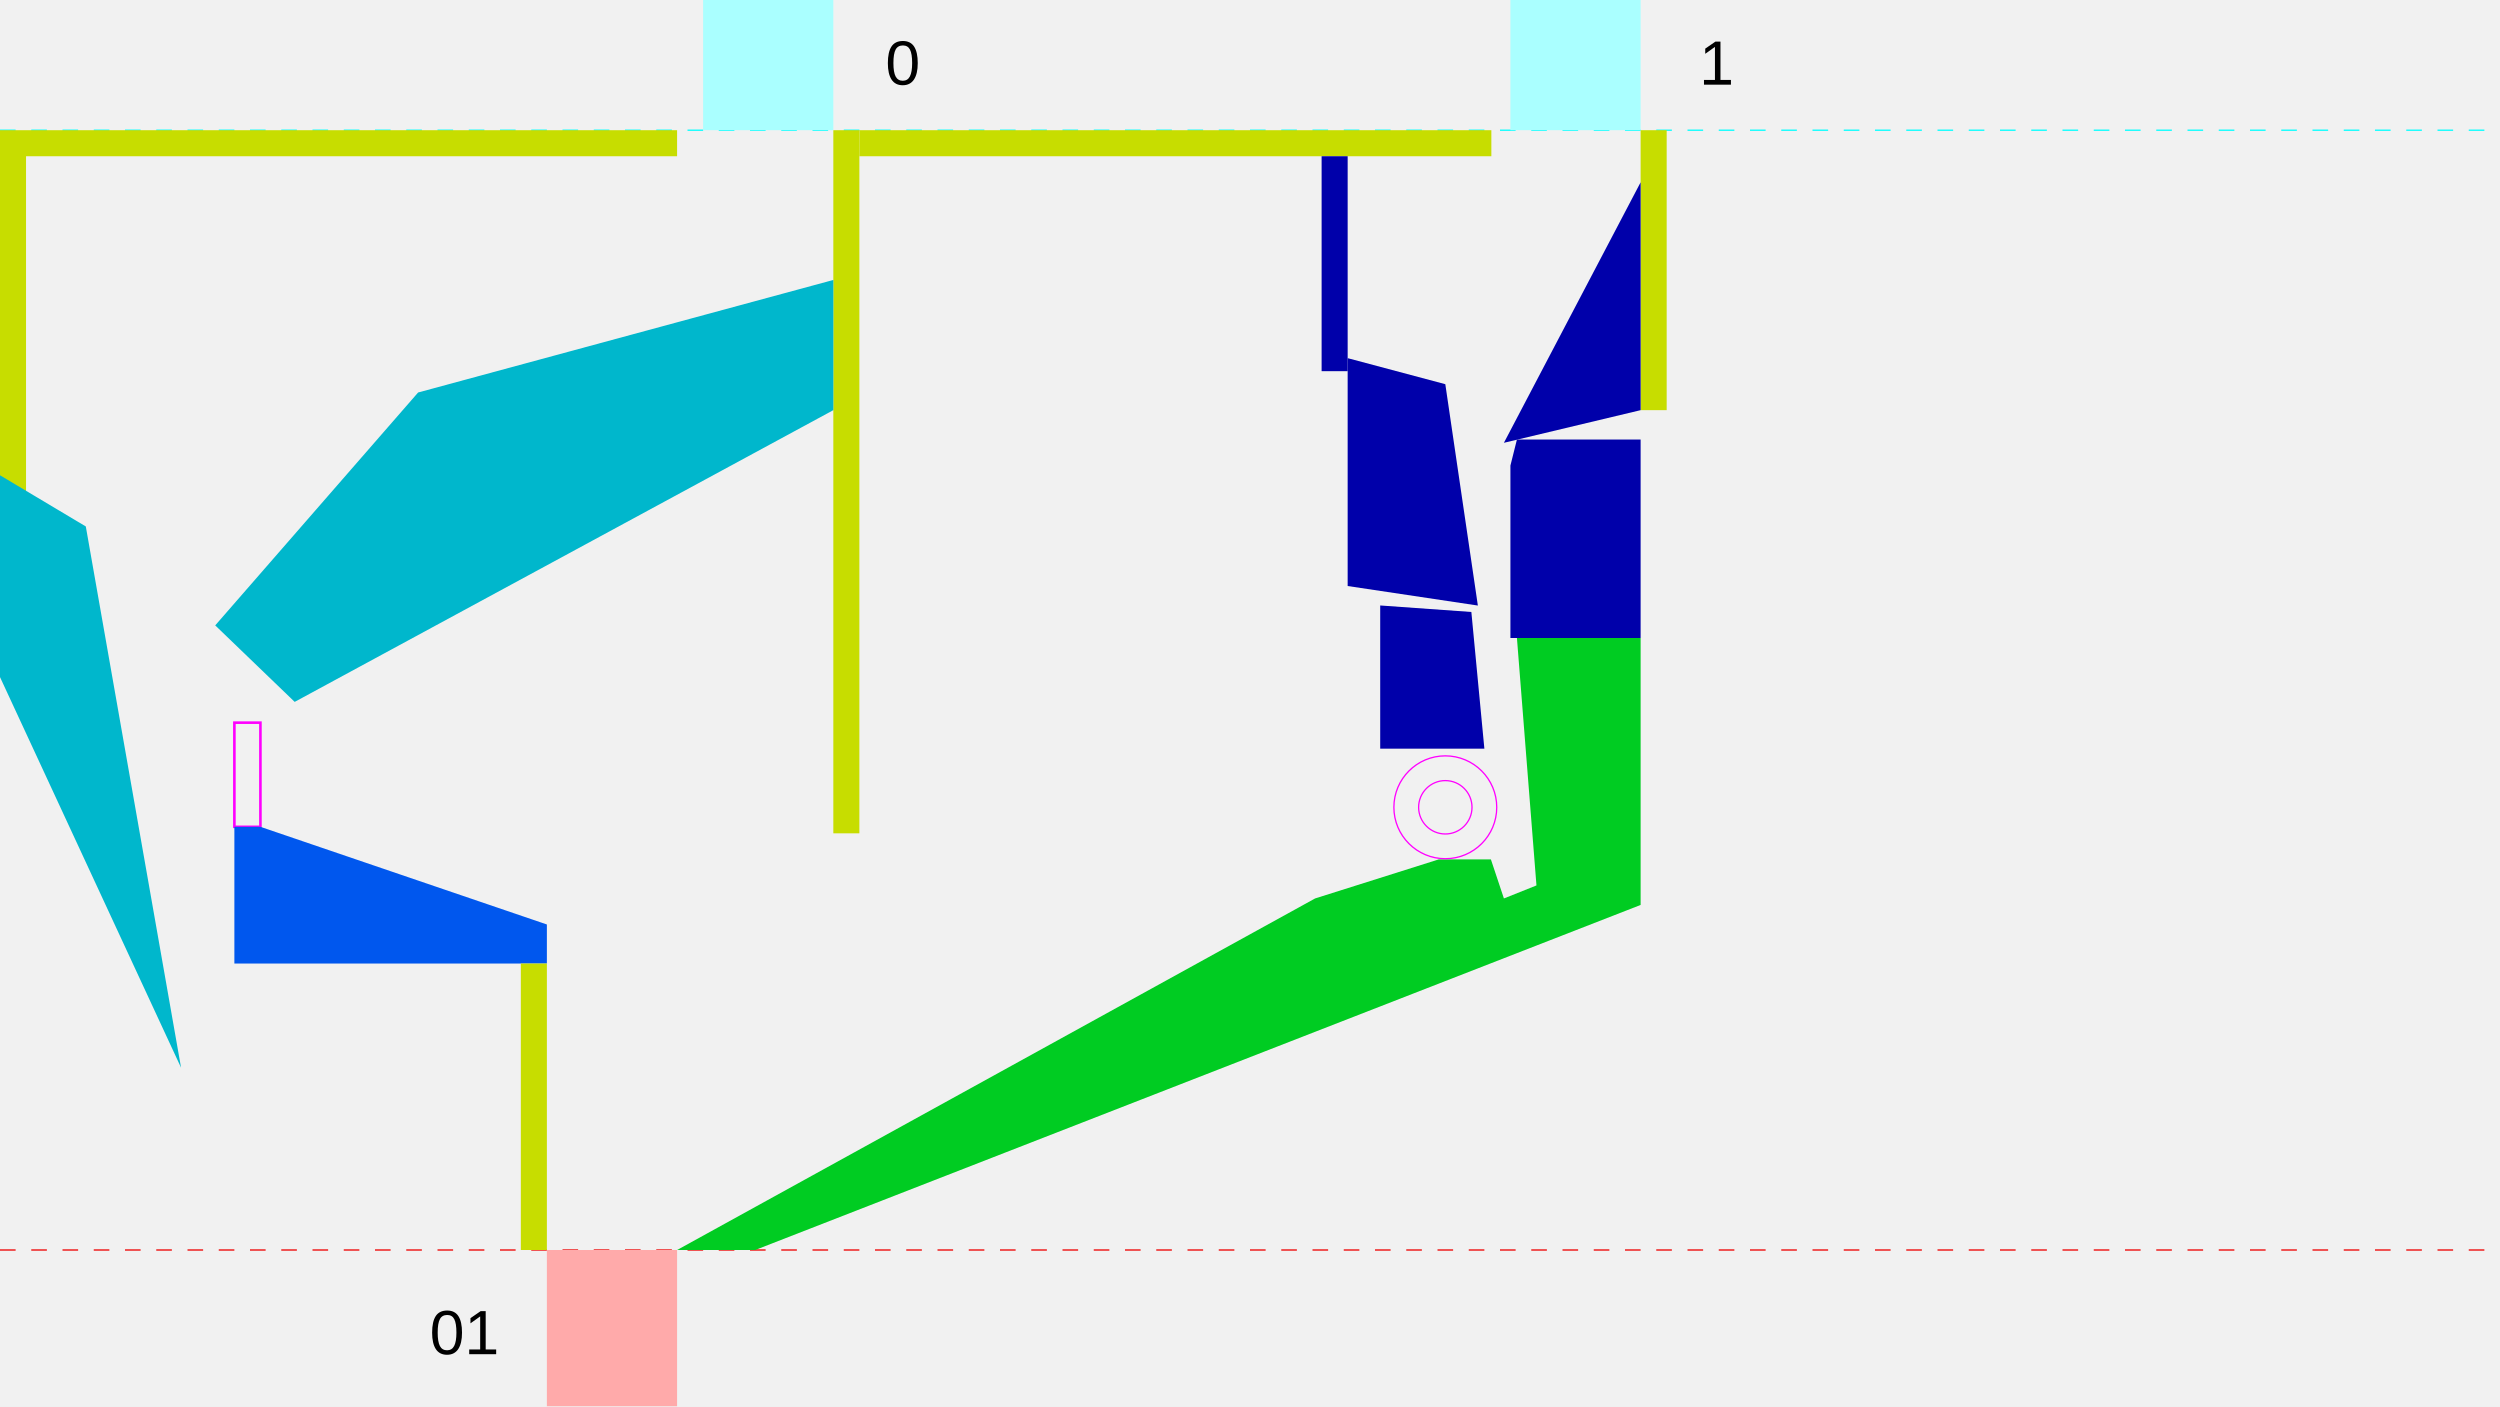
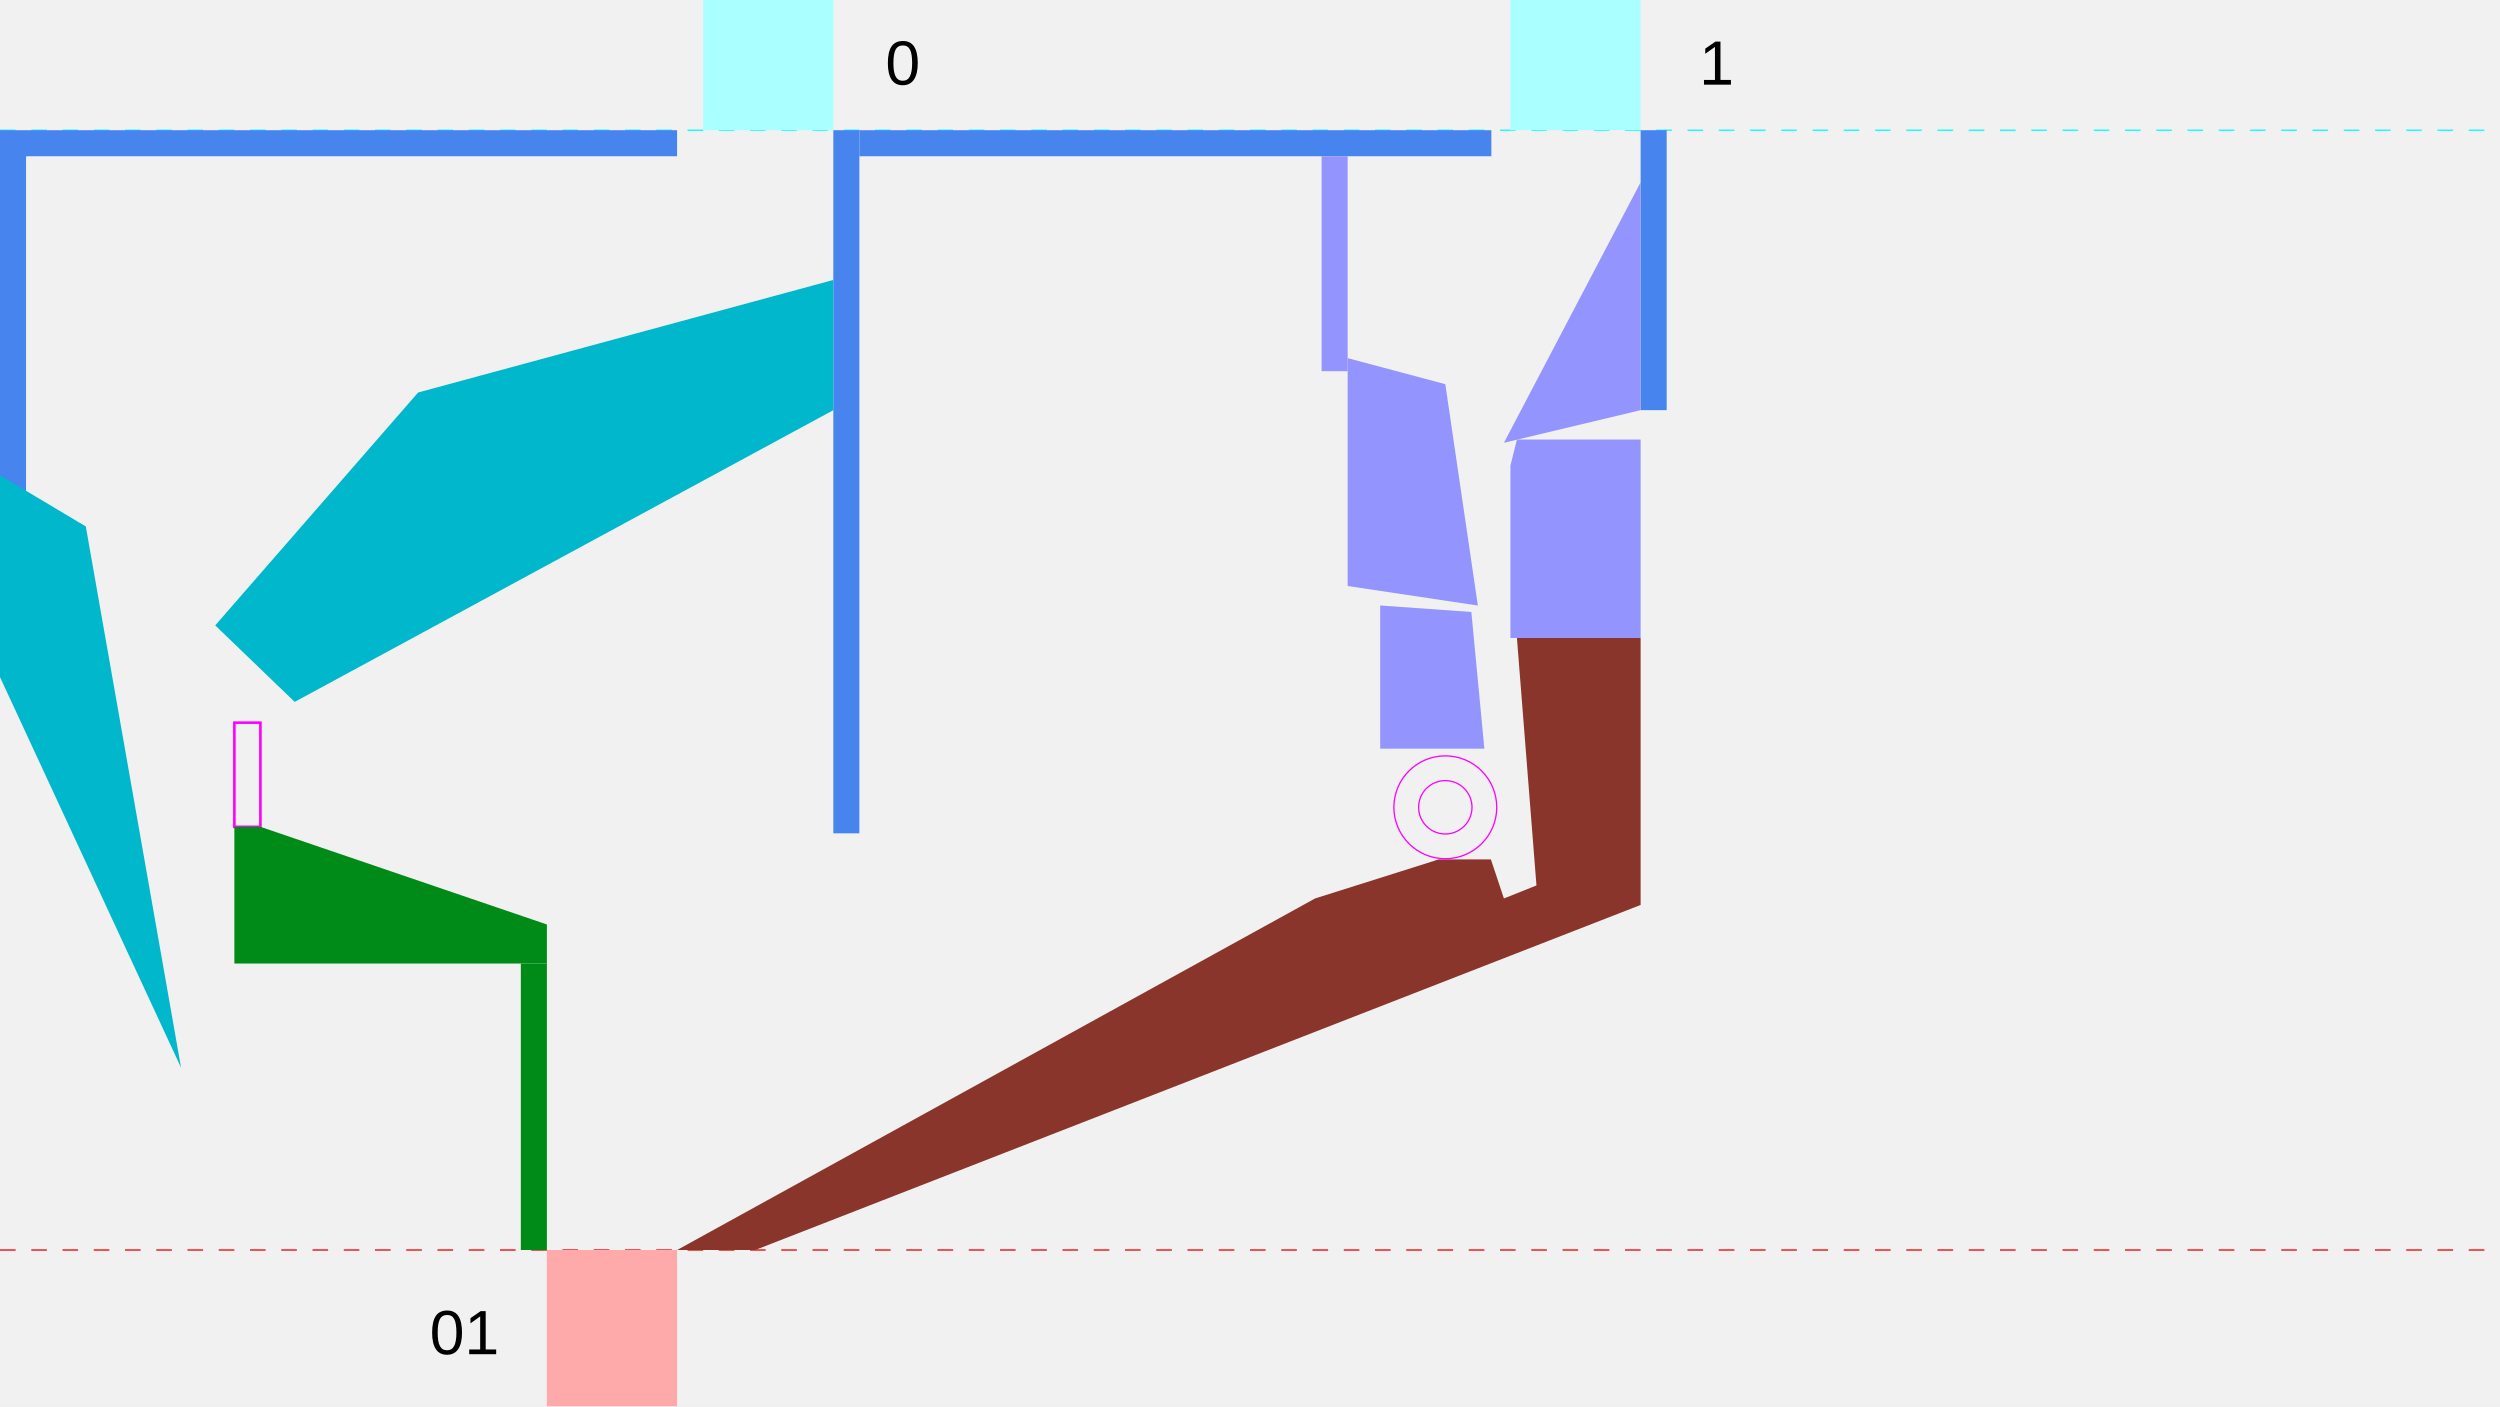
<svg xmlns="http://www.w3.org/2000/svg" id="Layer_1" version="1.1" viewBox="0 0 1920 1080">
  <g opacity=".05">
    <rect width="1920" height="1080" fill="#fff" />
  </g>
  <path d="M797.315,930" fill="#00a" />
  <line y1="960" x2="1920" y2="960" fill="none" stroke="#e00" stroke-dasharray="12" stroke-miterlimit="10" />
  <line y1="100" x2="1920" y2="100" fill="none" stroke="aqua" stroke-dasharray="12" stroke-miterlimit="10" />
  <g isolation="isolate">
    <g isolation="isolate">
      <text transform="translate(680 65)" font-family="ArialMT, Arial" font-size="48" isolation="isolate">
        <tspan x="0" y="0">0</tspan>
      </text>
    </g>
  </g>
  <g isolation="isolate">
    <g isolation="isolate">
      <text transform="translate(330 1040)" font-family="ArialMT, Arial" font-size="48" isolation="isolate">
        <tspan x="0" y="0">01</tspan>
      </text>
    </g>
  </g>
  <path d="M540,0h100v100h-100V0Z" fill="#aff" />
  <path d="M420,960h100v120h-100v-120Z" fill="#faa" />
  <path d="M180,555v80h20v-80h-20Z" fill="none" stroke="#f0f" stroke-width="2" />
-   <polygon points="200 635 180 635 180 740 420 740 420 710 200 635" fill="#0057ee" />
-   <polygon points="20 100 0 100 0 420 20 420 20 120 520 120 520 100 20 100" fill="#c7dd00" />
-   <rect x="640" y="100" width="20" height="540" fill="#c7dd00" />
+   <polygon points="200 635 180 635 180 740 420 740 420 710 200 635" fill="#008a17" />
+   <polygon points="20 100 0 100 0 420 20 420 20 120 520 120 520 100 20 100" fill="#4784ee" />
+   <rect x="640" y="100" width="20" height="540" fill="#4784ee" />
  <polygon points="65.897 404.322 0 365 0 520 139.057 820 65.897 404.322" fill="#00b7cc" />
  <polygon points="321.112 301.434 165.284 480.299 226.318 539.052 640 315 640 215 321.112 301.434" fill="#00b7cc" />
  <g isolation="isolate">
    <g isolation="isolate">
      <text transform="translate(1305 65)" font-family="ArialMT, Arial" font-size="48" isolation="isolate">
        <tspan x="0" y="0">1</tspan>
      </text>
    </g>
  </g>
  <path d="M1160,0h100v100h-100V0Z" fill="#aff" />
-   <path d="M660,120h485.363v-20h-485.363v20h0Z" fill="#c7dd00" />
-   <path d="M1260,315h20V100h-20v215Z" fill="#c7dd00" />
-   <polygon points="1165 490 1180 680 1155 690 1145 660 1105 660 1010 690 520 960 580 960 1260 695 1260 490 1165 490" fill="#0c2" />
+   <path d="M660,120h485.363v-20h-485.363v20h0Z" fill="#4784ee" />
+   <path d="M1260,315h20V100h-20v215Z" fill="#4784ee" />
+   <polygon points="1165 490 1180 680 1155 690 1145 660 1105 660 1010 690 520 960 580 960 1260 695 1260 490 1165 490" fill="#8a352c" />
  <path d="M1110,581c21.505,0,39,17.495,39,39s-17.495,39-39,39-39-17.495-39-39,17.495-39,39-39M1110,641c11.579,0,21-9.421,21-21s-9.421-21-21-21-21,9.421-21,21,9.421,21,21,21M1110,580c-22.091,0-40,17.909-40,40s17.909,40,40,40,40-17.909,40-40-17.909-40-40-40h0ZM1110,640c-11.046,0-20-8.954-20-20s8.954-20,20-20,20,8.954,20,20-8.954,20-20,20h0Z" fill="#f0f" />
-   <rect x="400" y="740" width="20" height="220" fill="#c7dd00" />
-   <path d="M1260,315v-175l-105,200.064,105-25.064Z" fill="#00a" />
-   <path d="M1035,275.064v175l100,15-25-170-75-20h0Z" fill="#00a" />
-   <rect x="1015" y="120" width="20" height="165.064" fill="#00a" />
-   <polygon points="1165 337.564 1260 337.564 1260 490 1160 490 1160 357.564 1165 337.564" fill="#00a" />
-   <polygon points="1060 465 1130 470 1140 575 1060 575 1060 465" fill="#00a" />
+   <rect x="400" y="740" width="20" height="220" fill="#008a17" />
+   <path d="M1260,315v-175l-105,200.064,105-25.064Z" fill="#9494ff" />
+   <path d="M1035,275.064v175l100,15-25-170-75-20h0Z" fill="#9494ff" />
+   <rect x="1015" y="120" width="20" height="165.064" fill="#9494ff" />
+   <polygon points="1165 337.564 1260 337.564 1260 490 1160 490 1160 357.564 1165 337.564" fill="#9494ff" />
+   <polygon points="1060 465 1130 470 1140 575 1060 575 1060 465" fill="#9494ff" />
</svg>
